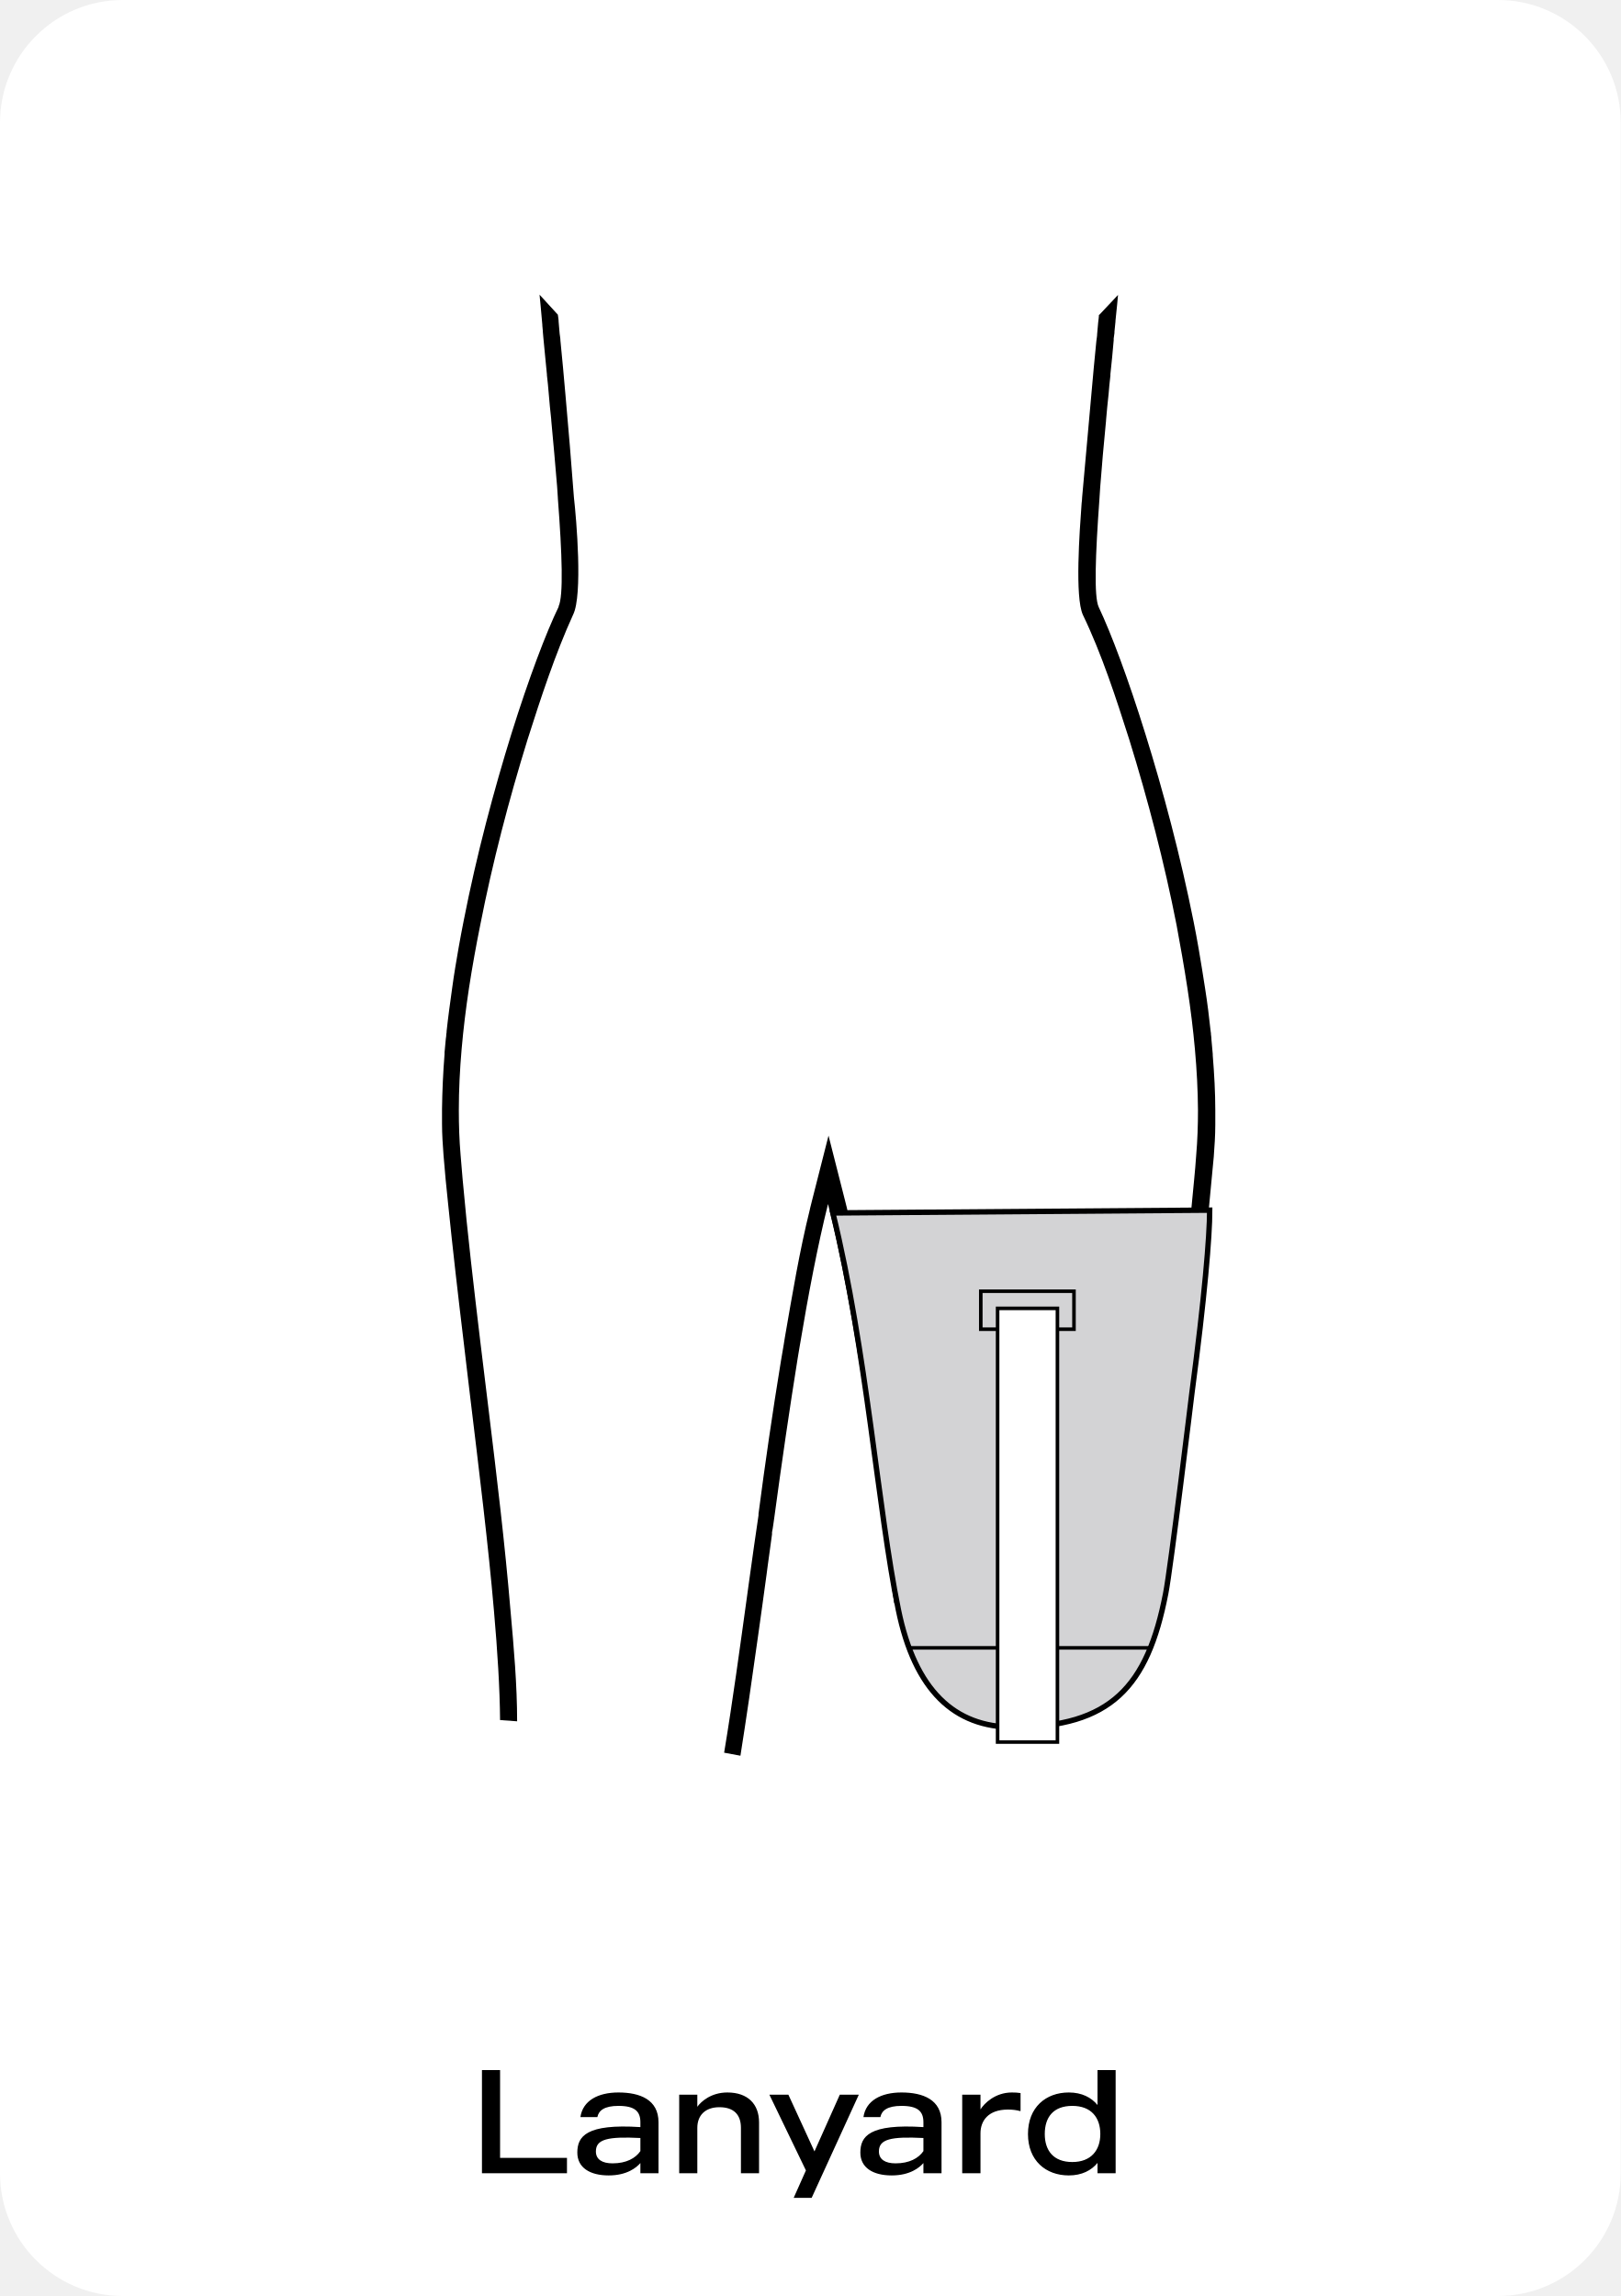
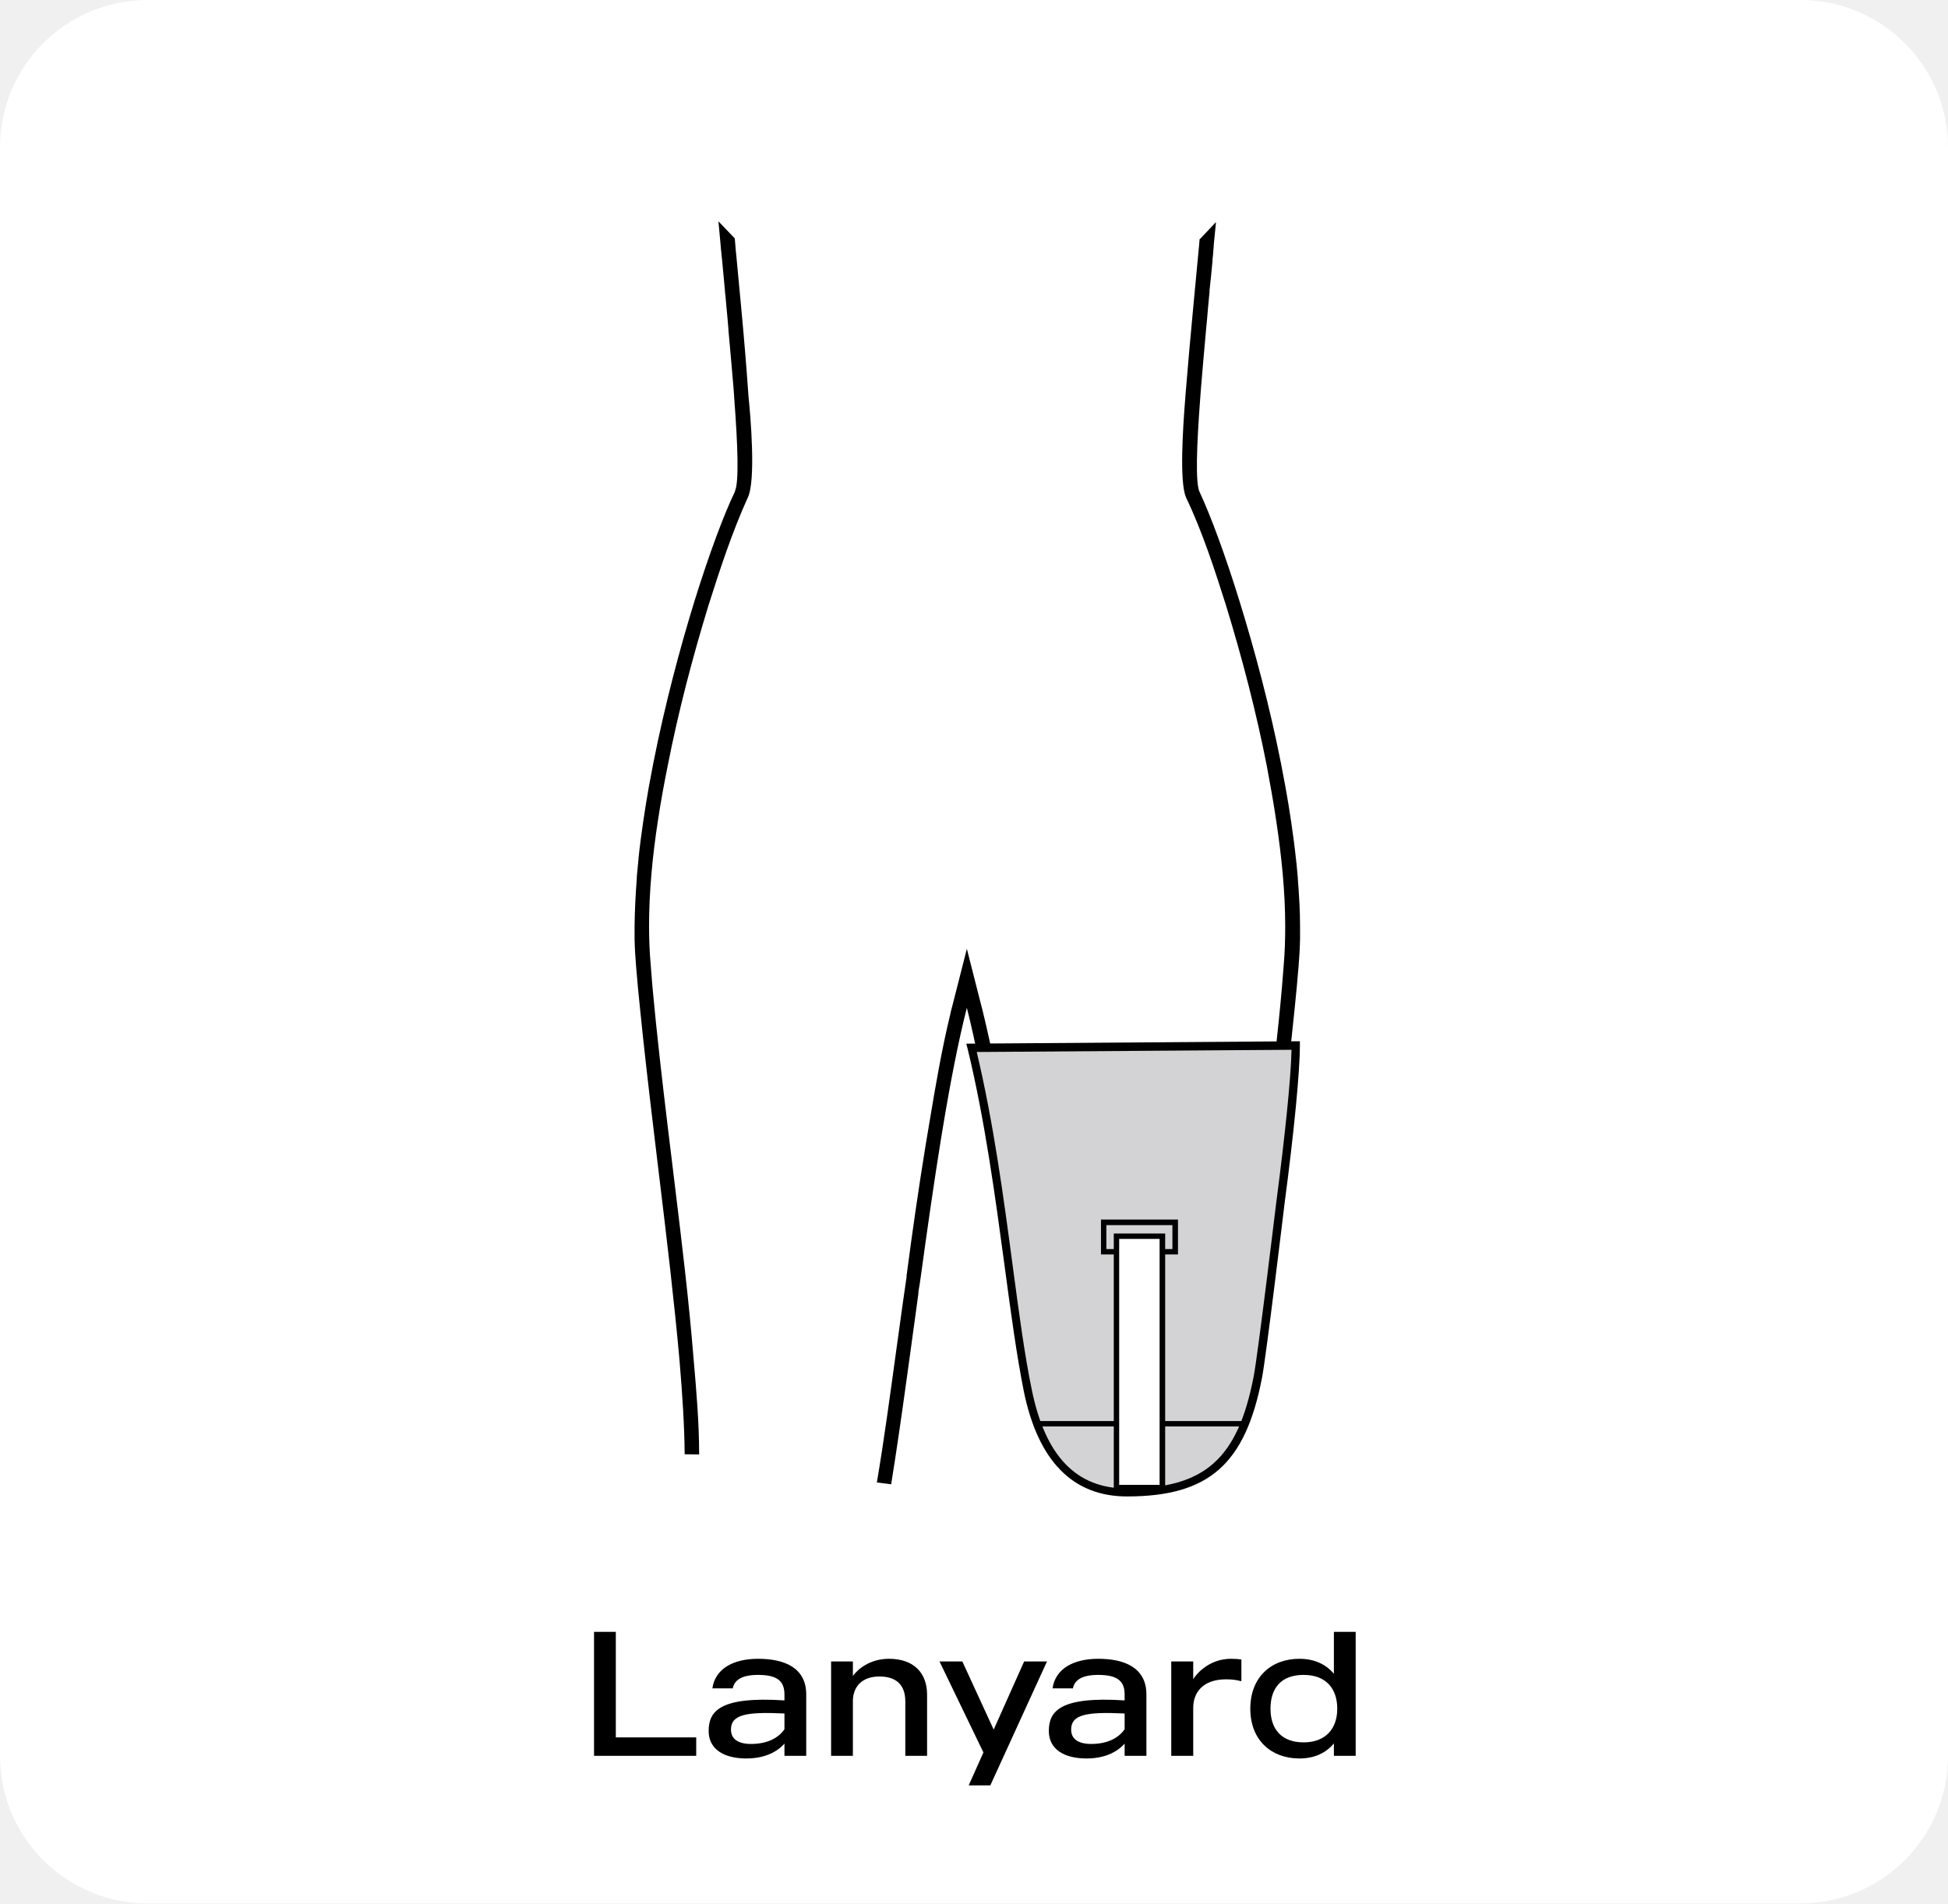
- <svg xmlns="http://www.w3.org/2000/svg" width="132" height="187" viewBox="0 0 132 187" fill="none">
-   <rect width="132" height="187" rx="10" fill="white" />
-   <path d="M46.177 175.752V177H39.253V168.6H40.729V175.752H46.177ZM50.368 170.424C52.132 170.424 53.632 171.012 53.632 172.848V177H52.156V176.172C51.844 176.532 51.076 177.18 49.576 177.18C48.04 177.18 47.02 176.544 47.02 175.32C47.02 174 47.74 172.956 52.156 173.244V172.848C52.156 171.96 51.7 171.516 50.368 171.516C49.228 171.516 48.76 171.888 48.652 172.428H47.272C47.464 171.084 48.712 170.424 50.368 170.424ZM52.156 175.2V174.132C49.492 174 48.532 174.228 48.532 175.224C48.532 175.872 49.036 176.196 49.888 176.196C51.016 176.196 51.76 175.776 52.156 175.2ZM59.241 170.424C60.909 170.424 61.821 171.372 61.821 172.86V177H60.345V173.304C60.345 172.224 59.757 171.624 58.593 171.624C57.429 171.624 56.793 172.296 56.793 173.304V177H55.317V170.604H56.793V171.588C57.093 171.168 57.909 170.424 59.241 170.424ZM68.398 170.604H69.946L66.106 179.004H64.642L65.638 176.772L62.662 170.604H64.21L66.334 175.224L68.398 170.604ZM73.419 170.424C75.183 170.424 76.683 171.012 76.683 172.848V177H75.207V176.172C74.895 176.532 74.127 177.18 72.627 177.18C71.091 177.18 70.071 176.544 70.071 175.32C70.071 174 70.791 172.956 75.207 173.244V172.848C75.207 171.96 74.751 171.516 73.419 171.516C72.279 171.516 71.811 171.888 71.703 172.428H70.323C70.515 171.084 71.763 170.424 73.419 170.424ZM75.207 175.2V174.132C72.543 174 71.583 174.228 71.583 175.224C71.583 175.872 72.087 176.196 72.939 176.196C74.067 176.196 74.811 175.776 75.207 175.2ZM82.411 170.424C82.699 170.424 82.867 170.436 83.119 170.472V171.936H83.071C82.819 171.864 82.495 171.816 82.087 171.816C80.467 171.816 79.855 172.752 79.855 173.748V177H78.367V170.604H79.855V171.804C80.143 171.336 81.031 170.424 82.411 170.424ZM89.387 168.6H90.863V177H89.387V176.16C88.883 176.772 88.115 177.18 87.047 177.18C85.175 177.18 83.723 175.968 83.723 173.808C83.723 171.636 85.175 170.424 87.047 170.424C88.115 170.424 88.883 170.832 89.387 171.444V168.6ZM87.335 176.088C88.859 176.088 89.615 175.128 89.615 173.808C89.615 172.476 88.883 171.516 87.335 171.516C85.775 171.516 85.091 172.452 85.091 173.808C85.091 175.152 85.799 176.088 87.335 176.088Z" fill="black" />
-   <g clip-path="url(#clip0_9371_4513)">
-     <rect width="63" height="119" transform="translate(36 24)" fill="white" />
-     <path fill-rule="evenodd" clip-rule="evenodd" d="M60.304 142.997C60.781 139.985 61.258 136.705 61.735 133.28C61.963 131.609 62.212 129.917 62.44 128.184L62.523 127.544C62.648 126.698 62.751 125.832 62.876 124.965V124.8C62.959 124.408 63 123.996 63.062 123.604C63.664 119.148 64.306 114.732 64.97 110.606C65.012 110.317 65.074 110.029 65.115 109.74C65.841 105.387 66.608 101.384 67.438 98.063C68.288 101.384 69.055 105.387 69.781 109.76C69.823 110.029 69.864 110.317 69.926 110.606C70.611 114.753 71.233 119.189 71.855 123.604C71.917 124.016 71.959 124.408 72.021 124.821V124.965C72.166 125.811 72.27 126.637 72.394 127.462L72.519 128.349C72.622 129.092 72.726 129.834 72.83 130.577H74.24C74.198 130.33 74.177 130.103 74.136 129.855C74.053 129.298 73.991 128.741 73.908 128.163C73.68 126.575 73.472 124.986 73.244 123.398V123.274C72.684 119.148 72.104 115.021 71.419 110.854C71.337 110.4 71.274 109.946 71.191 109.513C70.569 105.84 69.885 102.106 68.993 98.475V98.455C68.931 98.207 68.869 97.959 68.806 97.712L67.479 92.492L66.152 97.712C66.09 97.959 66.028 98.207 65.966 98.455V98.475C65.115 101.9 64.535 105.407 63.933 108.873C63.892 109.08 63.871 109.286 63.83 109.513C63.747 109.967 63.684 110.4 63.602 110.854C62.917 115.042 62.316 119.168 61.777 123.294V123.418C61.528 125.069 61.3 126.719 61.072 128.349C61.009 128.844 60.926 129.339 60.864 129.855C60.263 134.188 59.682 138.499 58.977 142.749" fill="black" />
-     <path fill-rule="evenodd" clip-rule="evenodd" d="M89.502 25.63C89.502 25.836 89.461 26.043 89.44 26.269C89.419 26.579 89.378 26.888 89.357 27.198C89.357 27.384 89.316 27.569 89.295 27.755C89.15 29.24 89.005 30.705 88.88 32.191C88.631 34.955 88.382 37.72 88.134 40.505C88.134 40.649 88.113 40.814 88.092 41C87.926 43.269 87.532 48.633 88.196 50.078C89.73 53.255 90.912 56.907 91.97 60.228C93.505 65.18 94.832 70.275 95.827 75.351C96.138 77.022 96.449 78.775 96.719 80.55C97.217 83.809 97.548 87.172 97.569 90.411C97.569 91.649 97.528 92.887 97.424 94.084C97.382 94.744 97.32 95.404 97.258 96.064C96.864 100.479 96.346 104.853 95.827 109.206C95.599 111.208 95.35 113.229 95.101 115.231C94.479 120.347 93.836 125.484 93.359 130.601H94.79C95.246 125.464 95.952 119.687 96.677 113.766C96.864 112.301 97.03 110.836 97.217 109.371C97.673 105.596 98.108 101.8 98.482 98.148C98.606 96.807 98.73 95.507 98.855 94.207C98.917 93.362 98.979 92.495 98.979 91.608C98.979 91.216 98.979 90.803 98.979 90.411C98.979 88.988 98.896 87.482 98.772 85.955V85.852C98.73 85.46 98.71 85.089 98.668 84.697C98.668 84.552 98.647 84.408 98.627 84.243C98.627 84.181 98.627 84.119 98.606 84.036C98.482 82.881 98.336 81.684 98.15 80.508C97.984 79.456 97.818 78.383 97.631 77.311C97.507 76.568 97.362 75.825 97.217 75.082C96.138 69.677 94.707 64.334 93.297 59.816C91.887 55.277 90.498 51.584 89.482 49.438C89.088 48.592 89.212 45.229 89.544 40.629C89.564 40.298 89.585 39.989 89.606 39.68C89.73 38.008 89.896 36.172 90.083 34.254V34.212C90.145 33.511 90.207 32.809 90.29 32.087C90.332 31.592 90.373 31.097 90.436 30.602V30.478C90.539 29.57 90.622 28.642 90.705 27.714V27.569L90.767 27.115V27.074V27.012L90.85 26.187V26.125C90.933 25.424 91.058 24.021 91.058 24.021L89.523 25.651L89.502 25.63ZM42.117 140.194C42.117 137.223 41.848 134.17 41.578 131.178C41.122 125.732 40.459 120.265 39.795 114.818C39.567 112.941 39.339 111.084 39.111 109.206C38.592 104.853 38.074 100.479 37.68 96.064C37.617 95.404 37.576 94.744 37.514 94.084C37.41 92.887 37.369 91.67 37.369 90.411C37.369 87.152 37.7 83.748 38.198 80.467C38.468 78.714 38.779 77.001 39.111 75.351C40.106 70.275 41.433 65.18 42.968 60.228C44.025 56.907 45.228 53.234 46.68 50.057C47.468 48.468 46.949 42.32 46.742 40.505C46.535 37.74 46.306 34.976 46.058 32.211C45.933 30.726 45.788 29.22 45.643 27.734C45.643 27.549 45.601 27.363 45.581 27.177C45.56 26.847 45.518 26.538 45.498 26.207C45.498 26.022 45.456 25.816 45.435 25.63L43.942 24C43.942 24 44.108 25.651 44.17 26.455V26.517L44.212 26.971V27.033L44.254 27.507C44.357 28.518 44.44 29.509 44.544 30.499V30.561C44.606 31.056 44.648 31.551 44.689 32.026C44.751 32.748 44.813 33.47 44.896 34.171V34.233C45.083 36.131 45.228 37.947 45.373 39.618C45.394 39.927 45.415 40.257 45.435 40.546V40.587C45.788 45.188 45.892 48.53 45.498 49.376V49.417C44.461 51.563 43.071 55.235 41.661 59.733C40.251 64.272 38.82 69.595 37.763 75C37.617 75.743 37.472 76.485 37.348 77.207C37.161 78.28 36.975 79.374 36.83 80.447C36.664 81.643 36.498 82.819 36.373 83.995C36.373 84.057 36.373 84.14 36.352 84.201C36.352 84.325 36.332 84.449 36.311 84.593C36.27 84.965 36.249 85.336 36.207 85.707V85.79V85.852C36.083 87.379 36.021 88.885 36 90.308C36 90.721 36 91.113 36 91.525C36 92.413 36.062 93.258 36.124 94.104C36.228 95.404 36.352 96.725 36.498 98.066C36.871 101.717 37.306 105.513 37.763 109.289C37.929 110.754 38.115 112.218 38.281 113.663C39.028 119.852 39.774 125.876 40.23 131.199C40.521 134.5 40.707 137.512 40.728 140.091" fill="black" />
-     <path d="M67.832 98.789C70.611 110.137 71.482 122.866 73.162 131.077C74.51 137.7 77.745 140.671 82.535 140.671C90.457 140.671 93.463 137.39 94.936 129.798C95.35 127.714 97.072 113.479 97.072 113.479C98.109 105.68 98.523 100.688 98.523 98.562L67.832 98.789Z" fill="#D3D3D5" stroke="black" stroke-width="0.44" stroke-miterlimit="10" />
-     <path d="M74.157 134.211H93.712" stroke="black" stroke-width="0.29" stroke-miterlimit="10" />
-     <path d="M87.47 105.164H79.88V108.259H87.47V105.164Z" stroke="black" stroke-width="0.29" stroke-miterlimit="10" />
-     <path d="M86.122 106.562H81.249V141.883H86.122V106.562Z" fill="white" stroke="black" stroke-width="0.29" stroke-miterlimit="10" />
-   </g>
-   <defs>
-     <clipPath id="clip0_9371_4513">
-       <rect width="63" height="119" fill="white" transform="translate(36 24)" />
-     </clipPath>
-   </defs>
+ <svg xmlns="http://www.w3.org/2000/svg" width="132" height="129" viewBox="0 0 132 129" fill="none">
+   <rect width="132" height="129" rx="10" fill="white" />
+   <path d="M47.177 117.752V119H40.253V110.6H41.729V117.752H47.177ZM51.368 112.424C53.132 112.424 54.632 113.012 54.632 114.848V119H53.156V118.172C52.844 118.532 52.076 119.18 50.576 119.18C49.04 119.18 48.02 118.544 48.02 117.32C48.02 116 48.74 114.956 53.156 115.244V114.848C53.156 113.96 52.7 113.516 51.368 113.516C50.228 113.516 49.76 113.888 49.652 114.428H48.272C48.464 113.084 49.712 112.424 51.368 112.424ZM53.156 117.2V116.132C50.492 116 49.532 116.228 49.532 117.224C49.532 117.872 50.036 118.196 50.888 118.196C52.016 118.196 52.76 117.776 53.156 117.2ZM60.241 112.424C61.909 112.424 62.821 113.372 62.821 114.86V119H61.345V115.304C61.345 114.224 60.757 113.624 59.593 113.624C58.429 113.624 57.793 114.296 57.793 115.304V119H56.317V112.604H57.793V113.588C58.093 113.168 58.909 112.424 60.241 112.424ZM69.398 112.604H70.946L67.106 121.004H65.642L66.638 118.772L63.662 112.604H65.21L67.334 117.224L69.398 112.604ZM74.419 112.424C76.183 112.424 77.683 113.012 77.683 114.848V119H76.207V118.172C75.895 118.532 75.127 119.18 73.627 119.18C72.091 119.18 71.071 118.544 71.071 117.32C71.071 116 71.791 114.956 76.207 115.244V114.848C76.207 113.96 75.751 113.516 74.419 113.516C73.279 113.516 72.811 113.888 72.703 114.428H71.323C71.515 113.084 72.763 112.424 74.419 112.424ZM76.207 117.2V116.132C73.543 116 72.583 116.228 72.583 117.224C72.583 117.872 73.087 118.196 73.939 118.196C75.067 118.196 75.811 117.776 76.207 117.2ZM83.411 112.424C83.699 112.424 83.867 112.436 84.119 112.472V113.936H84.071C83.819 113.864 83.495 113.816 83.087 113.816C81.467 113.816 80.855 114.752 80.855 115.748V119H79.367V112.604H80.855V113.804C81.143 113.336 82.031 112.424 83.411 112.424ZM90.387 110.6H91.863V119H90.387V118.16C89.883 118.772 89.115 119.18 88.047 119.18C86.175 119.18 84.723 117.968 84.723 115.808C84.723 113.636 86.175 112.424 88.047 112.424C89.115 112.424 89.883 112.832 90.387 113.444V110.6ZM88.335 118.088C89.859 118.088 90.615 117.128 90.615 115.808C90.615 114.476 89.883 113.516 88.335 113.516C86.775 113.516 86.091 114.452 86.091 115.808C86.091 117.152 86.799 118.088 88.335 118.088Z" fill="black" />
+   <path fill-rule="evenodd" clip-rule="evenodd" d="M60.386 100.598C60.739 98.424 61.078 96.06 61.417 93.609C61.581 92.402 61.757 91.182 61.92 89.95L61.983 89.498C62.071 88.882 62.147 88.266 62.234 87.65V87.537C62.285 87.248 62.335 86.958 62.373 86.669C62.813 83.463 63.265 80.283 63.743 77.316C63.781 77.102 63.806 76.901 63.844 76.7C64.359 73.57 64.912 70.678 65.516 68.302C66.119 70.691 66.672 73.57 67.188 76.713C67.225 76.914 67.251 77.115 67.288 77.316C67.766 80.296 68.231 83.489 68.671 86.669C68.709 86.971 68.746 87.26 68.784 87.537V87.65C68.885 88.253 68.96 88.857 69.048 89.448L69.136 90.089C69.212 90.629 69.287 91.157 69.362 91.685H70.368C70.343 91.509 70.318 91.346 70.293 91.17C70.242 90.767 70.18 90.365 70.129 89.963C69.978 88.819 69.815 87.675 69.652 86.543V86.456C69.262 83.489 68.835 80.522 68.344 77.517C68.294 77.19 68.244 76.876 68.181 76.549C67.741 73.909 67.251 71.219 66.609 68.604V68.591C66.559 68.415 66.521 68.24 66.471 68.064L65.516 64.305L64.56 68.064C64.51 68.24 64.472 68.415 64.422 68.591V68.617C63.819 71.081 63.391 73.608 62.976 76.097C62.951 76.248 62.926 76.398 62.901 76.549C62.85 76.876 62.788 77.19 62.737 77.517C62.247 80.522 61.82 83.501 61.43 86.468V86.556C61.254 87.738 61.09 88.919 60.927 90.114C60.877 90.478 60.827 90.83 60.776 91.195C60.349 94.3 59.934 97.418 59.419 100.473" fill="black" />
+   <path fill-rule="evenodd" clip-rule="evenodd" d="M81.293 16.144C81.28 16.295 81.267 16.446 81.255 16.597C81.23 16.823 81.217 17.037 81.192 17.263C81.179 17.401 81.167 17.539 81.154 17.665C81.054 18.734 80.953 19.79 80.853 20.858C80.664 22.845 80.488 24.843 80.325 26.842C80.325 26.943 80.312 27.056 80.299 27.194C80.174 28.829 79.897 32.688 80.375 33.731C81.469 36.019 82.323 38.647 83.078 41.035C84.171 44.593 85.127 48.264 85.843 51.922C86.07 53.129 86.296 54.386 86.485 55.669C86.837 58.007 87.088 60.433 87.088 62.759C87.088 63.651 87.063 64.544 86.987 65.399C86.95 65.877 86.912 66.354 86.874 66.832C86.598 70 86.221 73.143 85.856 76.286C85.68 77.731 85.504 79.177 85.328 80.623C84.875 84.306 84.423 87.99 84.083 91.686H85.102C85.441 87.99 85.931 83.829 86.447 79.579C86.573 78.523 86.698 77.467 86.824 76.411C87.151 73.683 87.465 70.968 87.729 68.341C87.83 67.385 87.918 66.43 87.993 65.499C88.043 64.896 88.081 64.267 88.094 63.639C88.094 63.35 88.094 63.061 88.094 62.771C88.094 61.741 88.031 60.672 87.943 59.566V59.503C87.918 59.226 87.893 58.95 87.867 58.673C87.867 58.573 87.842 58.459 87.83 58.359C87.83 58.309 87.83 58.258 87.817 58.221C87.729 57.378 87.616 56.536 87.49 55.681C87.377 54.914 87.251 54.147 87.113 53.381C87.013 52.853 86.912 52.312 86.811 51.784C86.045 47.887 85.014 44.053 84.008 40.797C83.002 37.528 81.997 34.863 81.28 33.329C81.003 32.726 81.079 30.312 81.33 26.981C81.343 26.742 81.368 26.528 81.381 26.302C81.481 25.095 81.594 23.775 81.72 22.405V22.379C81.77 21.877 81.821 21.374 81.858 20.858C81.896 20.506 81.921 20.142 81.959 19.79V19.689C82.034 19.035 82.097 18.369 82.16 17.703V17.602L82.198 17.275V17.25V17.213L82.248 16.622V16.571C82.298 16.069 82.399 15.05 82.399 15.05L81.293 16.219V16.144ZM47.375 98.575C47.375 96.425 47.186 94.238 46.998 92.088C46.683 88.166 46.206 84.243 45.728 80.321C45.565 78.976 45.401 77.631 45.238 76.286C44.861 73.143 44.496 70 44.207 66.832C44.169 66.354 44.131 65.877 44.094 65.399C44.018 64.544 43.981 63.664 43.981 62.759C43.981 60.408 44.219 57.969 44.584 55.606C44.773 54.349 44.999 53.117 45.238 51.935C45.954 48.277 46.91 44.618 48.003 41.048C48.758 38.659 49.625 36.019 50.669 33.731C51.234 32.587 50.857 28.175 50.719 26.855C50.581 24.869 50.417 22.882 50.229 20.896C50.128 19.827 50.027 18.746 49.927 17.678C49.914 17.539 49.902 17.401 49.889 17.275C49.864 17.049 49.839 16.81 49.826 16.584C49.814 16.446 49.801 16.307 49.789 16.157L48.682 15C48.682 15 48.795 16.182 48.846 16.773V16.823L48.883 17.15V17.187L48.921 17.527C48.984 18.256 49.059 18.973 49.122 19.677V19.727C49.16 20.079 49.198 20.431 49.223 20.783C49.273 21.311 49.323 21.814 49.361 22.329V22.379C49.487 23.75 49.6 25.057 49.701 26.251C49.713 26.478 49.738 26.704 49.751 26.93V26.968C50.002 30.274 50.078 32.675 49.801 33.291V33.317C49.059 34.85 48.066 37.503 47.061 40.734C46.055 43.99 45.037 47.837 44.27 51.721C44.169 52.262 44.069 52.79 43.968 53.318C43.83 54.097 43.704 54.877 43.591 55.643C43.465 56.498 43.352 57.353 43.264 58.195C43.264 58.246 43.264 58.296 43.251 58.346C43.251 58.434 43.239 58.535 43.226 58.623C43.201 58.899 43.176 59.163 43.151 59.427V59.49V59.541C43.063 60.647 43.013 61.715 43 62.759C43 63.048 43 63.35 43 63.626C43.013 64.267 43.05 64.883 43.101 65.474C43.176 66.417 43.264 67.36 43.365 68.315C43.629 70.943 43.943 73.671 44.27 76.399C44.395 77.455 44.521 78.498 44.647 79.542C45.187 83.992 45.703 88.342 46.042 92.163C46.243 94.539 46.382 96.702 46.394 98.562" fill="black" />
+   <path d="M65.83 71.007C67.829 79.179 68.445 88.331 69.64 94.239C70.608 99.004 72.921 101.141 76.353 101.141C82.035 101.141 84.172 98.778 85.228 93.322C85.517 91.813 86.749 81.58 86.749 81.58C87.491 75.973 87.793 72.377 87.793 70.844L65.818 70.995L65.83 71.007Z" fill="#D3D3D5" />
+   <path d="M76.365 101.421C72.694 101.421 70.343 99.019 69.375 94.293C68.897 91.904 68.495 88.962 68.08 85.845C67.452 81.206 66.748 75.938 65.566 71.073L65.478 70.734L88.082 70.57V70.847C88.082 72.645 87.692 76.668 87.038 81.621C86.988 82.035 85.806 91.879 85.517 93.375C84.385 99.246 81.909 101.421 76.365 101.421ZM66.182 71.287C67.326 76.089 68.017 81.231 68.621 85.782C69.036 88.887 69.425 91.829 69.916 94.192C70.834 98.693 72.933 100.88 76.352 100.88C81.62 100.88 83.87 98.894 84.951 93.287C85.24 91.803 86.46 81.671 86.472 81.57C87.088 76.881 87.478 73.034 87.516 71.149L66.182 71.299V71.287Z" fill="black" />
+   <path d="M84.21 96.312H70.218V96.677H84.21V96.312Z" fill="black" />
+   <path d="M79.822 85.02H74.605V82.656H79.822V85.02ZM74.969 84.655H79.445V83.033H74.969V84.655Z" fill="black" />
+   <path d="M78.766 83.789H75.648V100.823H78.766V83.789Z" fill="white" />
+   <path d="M78.954 101.013H75.472V83.602H78.954V101.013ZM75.837 100.636H78.577V83.966H75.837V100.636Z" fill="black" />
</svg>
